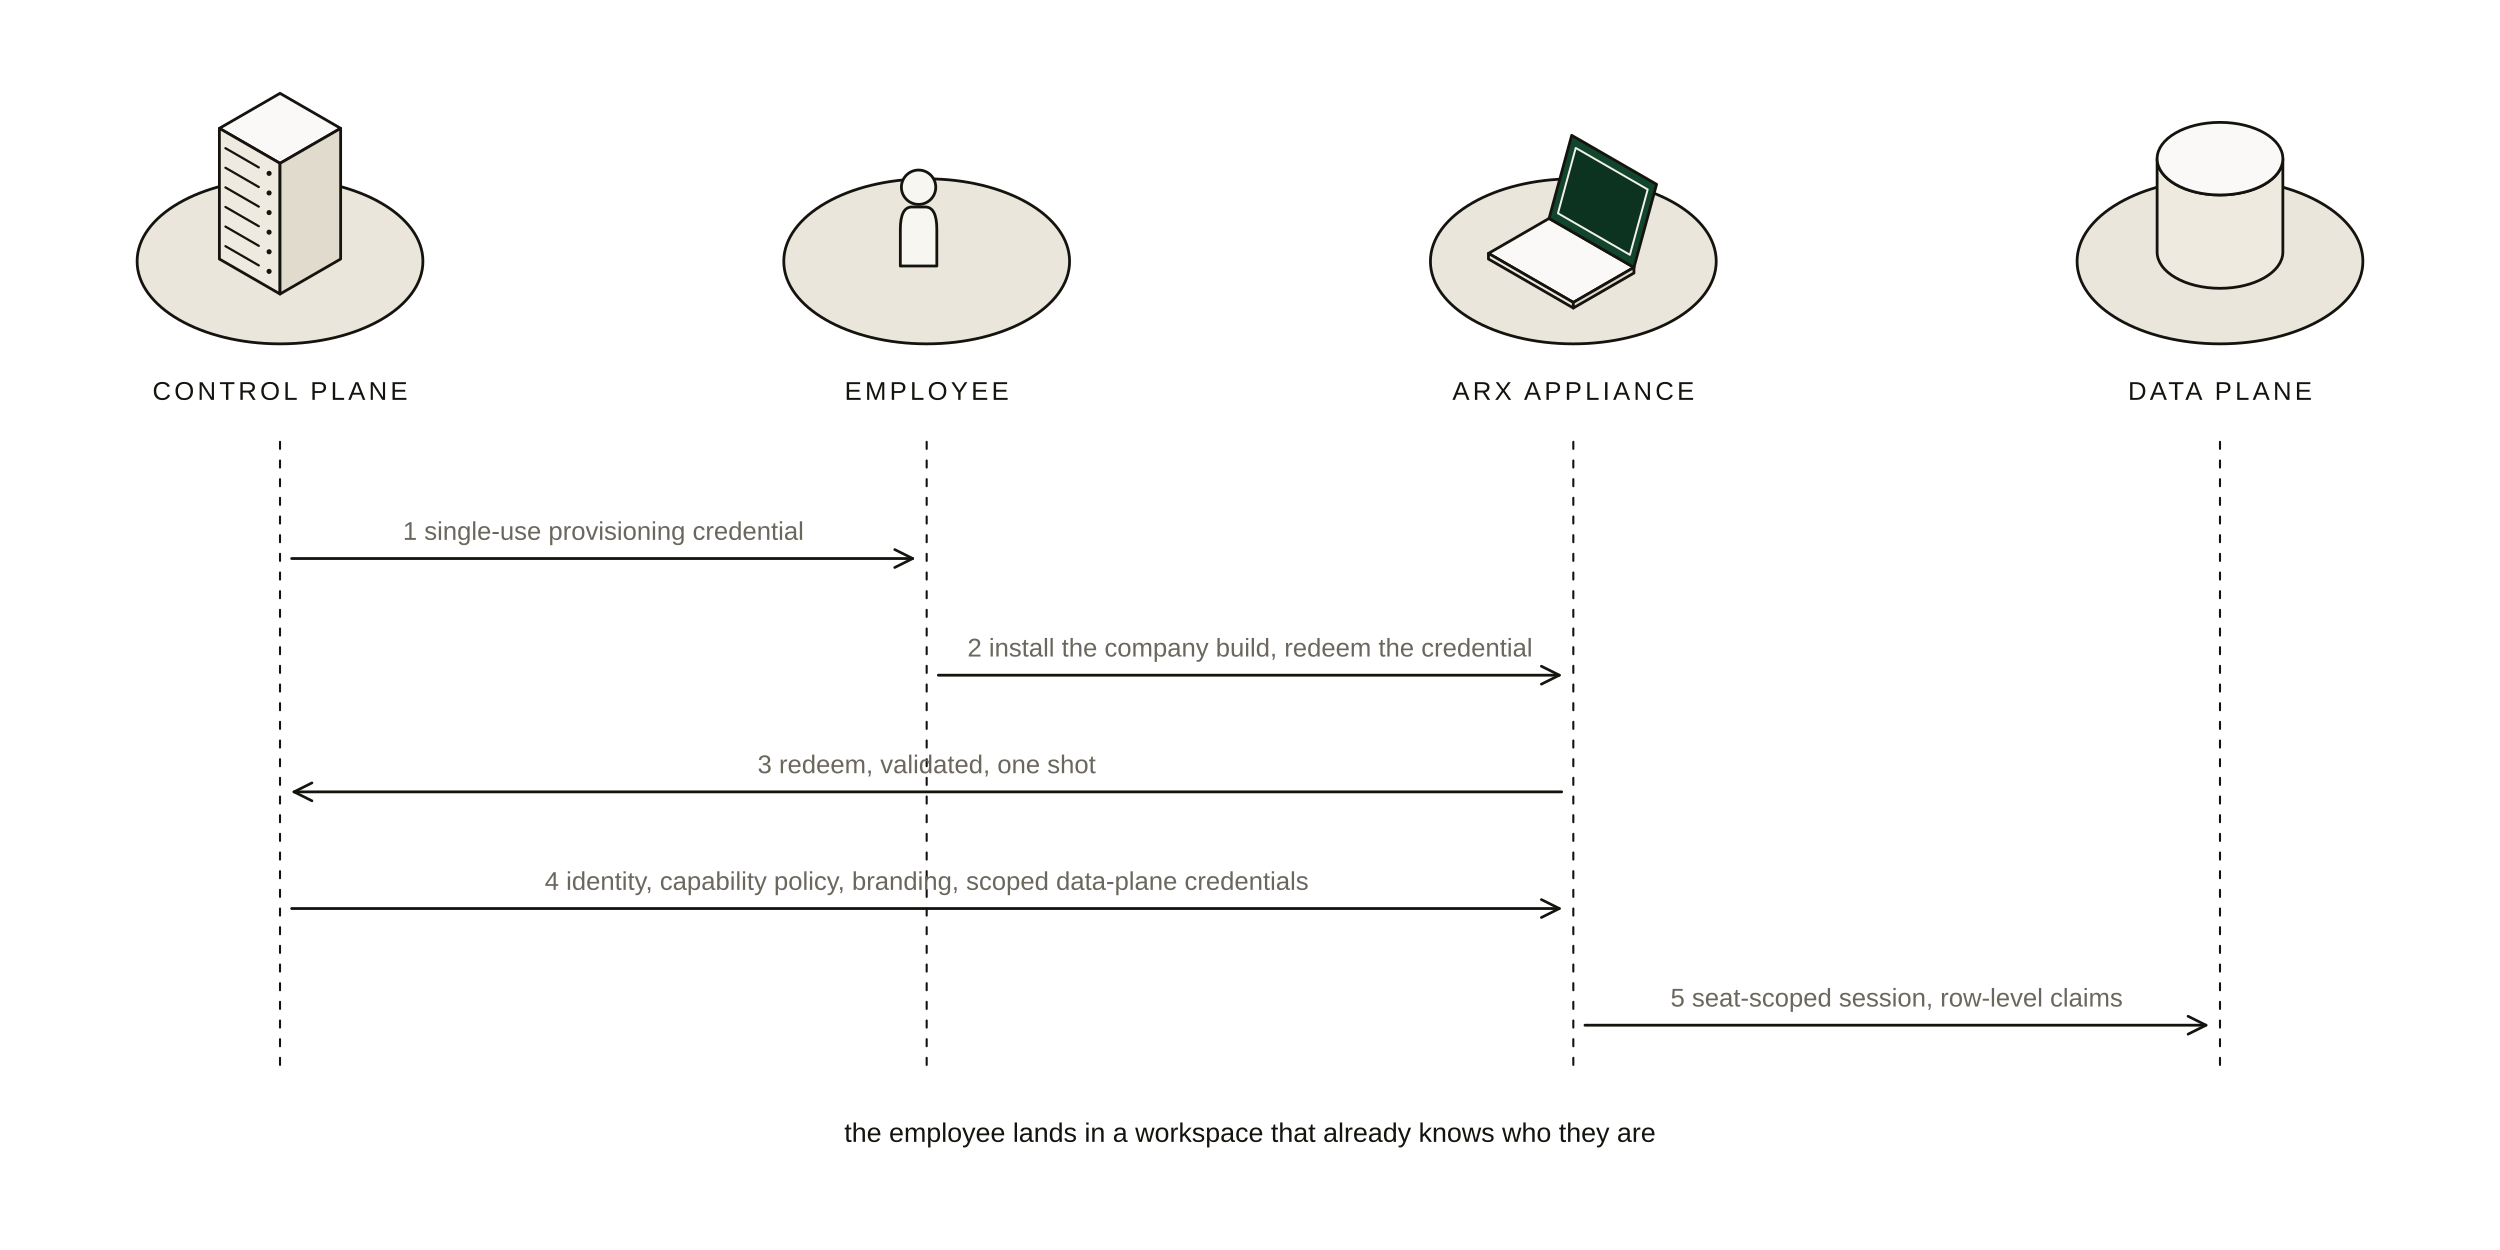
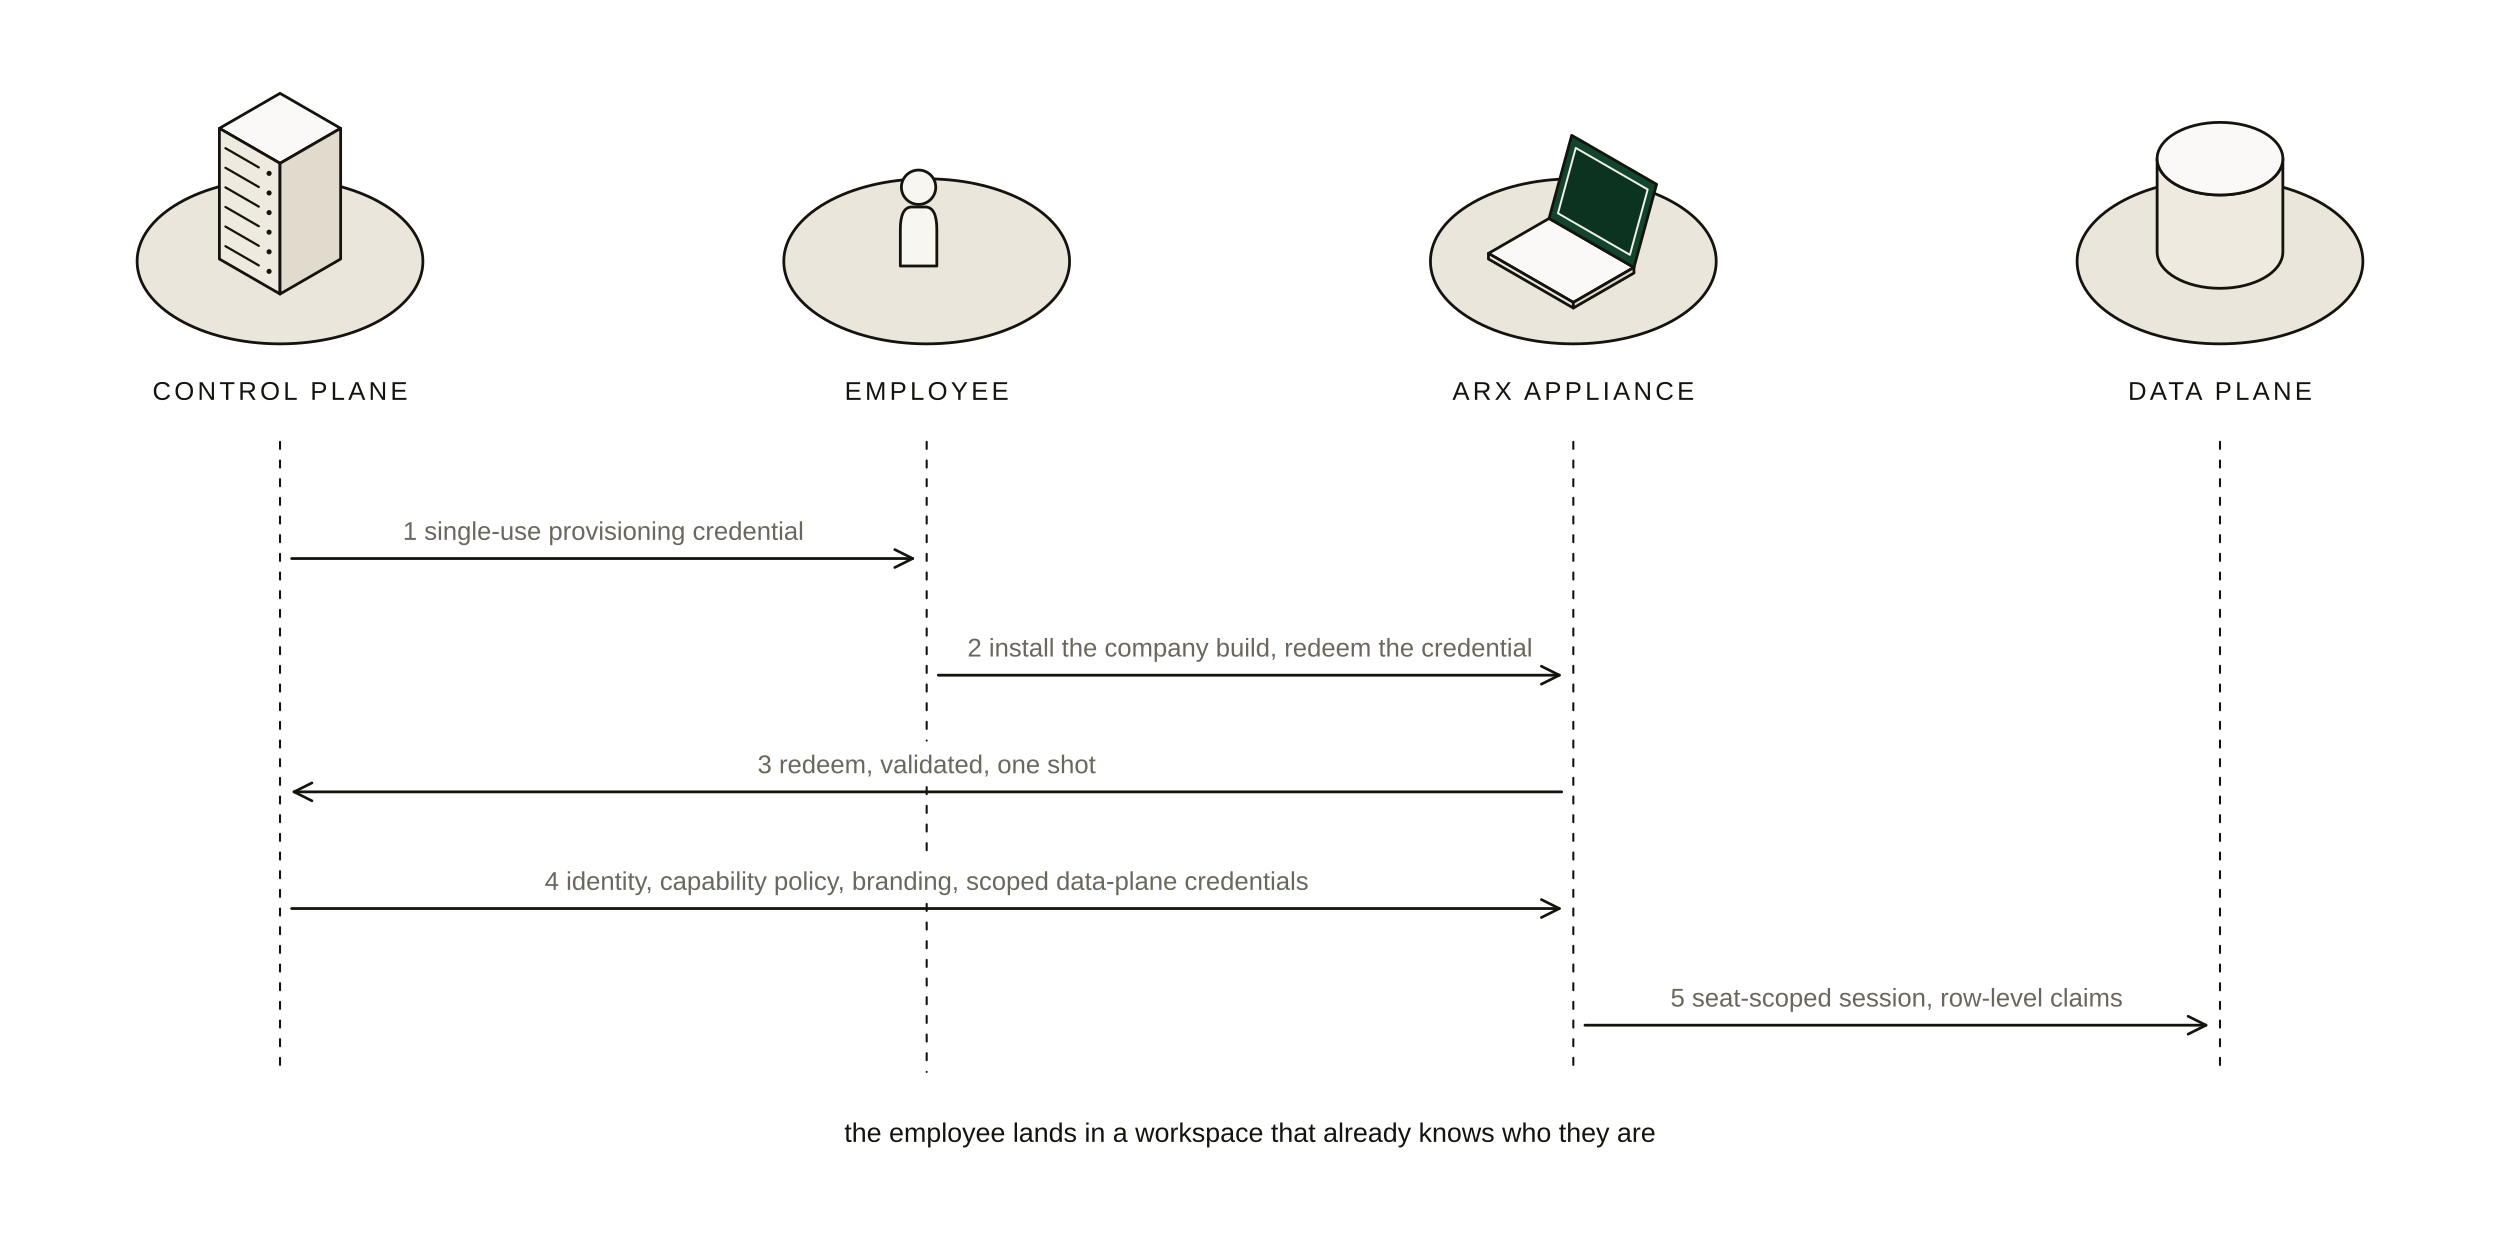
<svg xmlns="http://www.w3.org/2000/svg" viewBox="-535.69 -112 1071.38 535.36" width="100%" role="img" aria-labelledby="provisioning-sequence-t provisioning-sequence-d" style="display:block;height:auto;max-width:100%" stroke-linejoin="round" stroke-linecap="round">
  <defs>
    <marker id="arrow" viewBox="0 0 10 10" refX="9" refY="5" markerWidth="8" markerHeight="8" orient="auto-start-reverse">
      <path d="M1,1 L9,5 L1,9" fill="none" stroke="#15130e" stroke-width="1.2" stroke-linejoin="round" />
    </marker>
    <marker id="arrow-accent" viewBox="0 0 10 10" refX="9" refY="5" markerWidth="8" markerHeight="8" orient="auto-start-reverse">
      <path d="M1,1 L9,5 L1,9" fill="none" stroke="#11462c" stroke-width="1.3" stroke-linejoin="round" />
    </marker>
  </defs>
  <ellipse cx="-415.69" cy="0" rx="61.24" ry="35.36" fill="#ebe6db" stroke="#15130e" stroke-width="1.2" />
  <ellipse cx="-138.56" cy="0" rx="61.24" ry="35.36" fill="#ebe6db" stroke="#15130e" stroke-width="1.2" />
  <ellipse cx="138.56" cy="0" rx="61.24" ry="35.36" fill="#ebe6db" stroke="#15130e" stroke-width="1.2" />
  <ellipse cx="415.69" cy="0" rx="61.24" ry="35.36" fill="#ebe6db" stroke="#15130e" stroke-width="1.2" />
  <path d="M-149.85,2 L-149.85,-13.69 Q-149.85,-23.3 -144.85,-23.3 L-139.21,-23.3 Q-134.21,-23.3 -134.21,-13.69 L-134.21,2 Z" fill="#f7f6f1" stroke="#15130e" stroke-width="1.2" />
  <ellipse cx="-142.03" cy="-31.76" rx="7.36" ry="7.36" fill="#f7f6f1" stroke="#15130e" stroke-width="1.2" />
  <polygon points="-415.69,-72 -389.71,-57 -415.69,-42 -441.67,-57" fill="#fbf9f7" stroke="#15130e" stroke-width="1.2" />
  <polygon points="-441.67,-57 -415.69,-42 -415.69,14 -441.67,-1" fill="#efeae0" stroke="#15130e" stroke-width="1.2" />
  <polygon points="-389.71,-57 -415.69,-42 -415.69,14 -389.71,-1" fill="#e1dbcd" stroke="#15130e" stroke-width="1.2" />
  <line x1="-439.07" y1="-6.5" x2="-424.79" y2="1.75" stroke="#15130e" stroke-width="0.96" />
  <ellipse cx="-420.37" cy="4.3" rx="1.1" ry="1.1" fill="#15130e" stroke="none" stroke-width="1.2" />
  <line x1="-439.07" y1="-14.9" x2="-424.79" y2="-6.65" stroke="#15130e" stroke-width="0.96" />
  <ellipse cx="-420.37" cy="-4.1" rx="1.1" ry="1.1" fill="#15130e" stroke="none" stroke-width="1.2" />
  <line x1="-439.07" y1="-23.3" x2="-424.79" y2="-15.05" stroke="#15130e" stroke-width="0.96" />
  <ellipse cx="-420.37" cy="-12.5" rx="1.1" ry="1.1" fill="#15130e" stroke="none" stroke-width="1.2" />
  <line x1="-439.07" y1="-31.7" x2="-424.79" y2="-23.45" stroke="#15130e" stroke-width="0.96" />
  <ellipse cx="-420.37" cy="-20.9" rx="1.1" ry="1.1" fill="#15130e" stroke="none" stroke-width="1.2" />
  <line x1="-439.07" y1="-40.1" x2="-424.79" y2="-31.85" stroke="#15130e" stroke-width="0.96" />
  <ellipse cx="-420.37" cy="-29.3" rx="1.1" ry="1.1" fill="#15130e" stroke="none" stroke-width="1.2" />
  <line x1="-439.07" y1="-48.5" x2="-424.79" y2="-40.25" stroke="#15130e" stroke-width="0.96" />
  <ellipse cx="-420.37" cy="-37.7" rx="1.1" ry="1.1" fill="#15130e" stroke="none" stroke-width="1.2" />
  <path d="M388.75,-4 A26.94,15.56 0 0 0 442.63,-4 L442.63,-44 A26.94,15.56 0 0 1 388.75,-44 Z" fill="#efeae0" stroke="#15130e" stroke-width="1.2" />
  <ellipse cx="415.69" cy="-44" rx="26.94" ry="15.56" fill="#fbf9f7" stroke="#15130e" stroke-width="1.2" />
  <polygon points="128.17,-18.4 164.54,2.6 138.56,17.6 102.19,-3.4" fill="#fbf9f7" stroke="#15130e" stroke-width="1.2" />
  <polygon points="102.19,-3.4 138.56,17.6 138.56,20 102.19,-1" fill="#efeae0" stroke="#15130e" stroke-width="1.2" />
  <polygon points="164.54,2.6 138.56,17.6 138.56,20 164.54,5" fill="#e1dbcd" stroke="#15130e" stroke-width="1.2" />
  <polygon points="128.17,-18.4 164.54,2.6 174.24,-33 137.87,-54" fill="#11462c" stroke="#15130e" stroke-width="1.2" />
  <polygon points="131.98,-20.6 162.81,-2.8 170.43,-30.8 139.6,-48.6" fill="#0c3220" stroke="#f4f1ea" stroke-width="0.84" />
  <text x="-415.69" y="59.355" font-family="Switzer, 'SF Pro Text', 'Helvetica Neue', Arial, sans-serif" font-size="11" font-weight="500" fill="#15130e" text-anchor="middle" letter-spacing="1.4">CONTROL PLANE</text>
  <text x="-138.56" y="59.355" font-family="Switzer, 'SF Pro Text', 'Helvetica Neue', Arial, sans-serif" font-size="11" font-weight="500" fill="#15130e" text-anchor="middle" letter-spacing="1.4">EMPLOYEE</text>
  <text x="138.56" y="59.355" font-family="Switzer, 'SF Pro Text', 'Helvetica Neue', Arial, sans-serif" font-size="11" font-weight="500" fill="#15130e" text-anchor="middle" letter-spacing="1.4">ARX APPLIANCE</text>
  <text x="415.69" y="59.355" font-family="Switzer, 'SF Pro Text', 'Helvetica Neue', Arial, sans-serif" font-size="11" font-weight="500" fill="#15130e" text-anchor="middle" letter-spacing="1.4">DATA PLANE</text>
  <line x1="-415.69" y1="77.355" x2="-415.69" y2="347.355" stroke="#15130e" stroke-width="0.9" stroke-dasharray="3 5" />
-   <line x1="-138.56" y1="77.355" x2="-138.56" y2="347.355" stroke="#15130e" stroke-width="0.9" stroke-dasharray="3 5" />
+   <line x1="-138.56" y1="77.355" x2="-138.56" y2="205.355" stroke="#15130e" stroke-width="0.9" stroke-dasharray="3 5" />
+   <line x1="-138.56" y1="225.355" x2="-138.56" y2="255.355" stroke="#15130e" stroke-width="0.9" stroke-dasharray="3 5" />
+   <line x1="-138.56" y1="275.355" x2="-138.56" y2="347.355" stroke="#15130e" stroke-width="0.9" stroke-dasharray="3 5" />
  <line x1="138.56" y1="77.355" x2="138.56" y2="347.355" stroke="#15130e" stroke-width="0.9" stroke-dasharray="3 5" />
  <line x1="415.69" y1="77.355" x2="415.69" y2="347.355" stroke="#15130e" stroke-width="0.9" stroke-dasharray="3 5" />
  <line x1="-410.69" y1="127.355" x2="-144.56" y2="127.355" stroke="#15130e" stroke-width="1.2" marker-end="url(#arrow)" />
  <text x="-277.125" y="119.355" font-family="Switzer, 'SF Pro Text', 'Helvetica Neue', Arial, sans-serif" font-size="11" font-weight="400" fill="#6b675e" text-anchor="middle">1  single-use provisioning credential</text>
  <line x1="-133.56" y1="177.355" x2="132.56" y2="177.355" stroke="#15130e" stroke-width="1.2" marker-end="url(#arrow)" />
  <text x="0" y="169.355" font-family="Switzer, 'SF Pro Text', 'Helvetica Neue', Arial, sans-serif" font-size="11" font-weight="400" fill="#6b675e" text-anchor="middle">2  install the company build, redeem the credential</text>
  <line x1="133.56" y1="227.355" x2="-409.69" y2="227.355" stroke="#15130e" stroke-width="1.2" marker-end="url(#arrow)" />
  <text x="-138.565" y="219.355" font-family="Switzer, 'SF Pro Text', 'Helvetica Neue', Arial, sans-serif" font-size="11" font-weight="400" fill="#6b675e" text-anchor="middle">3  redeem, validated, one shot</text>
  <line x1="-410.69" y1="277.355" x2="132.56" y2="277.355" stroke="#15130e" stroke-width="1.2" marker-end="url(#arrow)" />
  <text x="-138.565" y="269.355" font-family="Switzer, 'SF Pro Text', 'Helvetica Neue', Arial, sans-serif" font-size="11" font-weight="400" fill="#6b675e" text-anchor="middle">4  identity, capability policy, branding, scoped data-plane credentials</text>
  <line x1="143.56" y1="327.355" x2="409.69" y2="327.355" stroke="#15130e" stroke-width="1.2" marker-end="url(#arrow)" />
  <text x="277.125" y="319.355" font-family="Switzer, 'SF Pro Text', 'Helvetica Neue', Arial, sans-serif" font-size="11" font-weight="400" fill="#6b675e" text-anchor="middle">5  seat-scoped session, row-level claims</text>
  <text x="0" y="377.355" font-family="Switzer, 'SF Pro Text', 'Helvetica Neue', Arial, sans-serif" font-size="11.5" font-weight="400" fill="#15130e" text-anchor="middle">the employee lands in a workspace that already knows who they are</text>
</svg>
